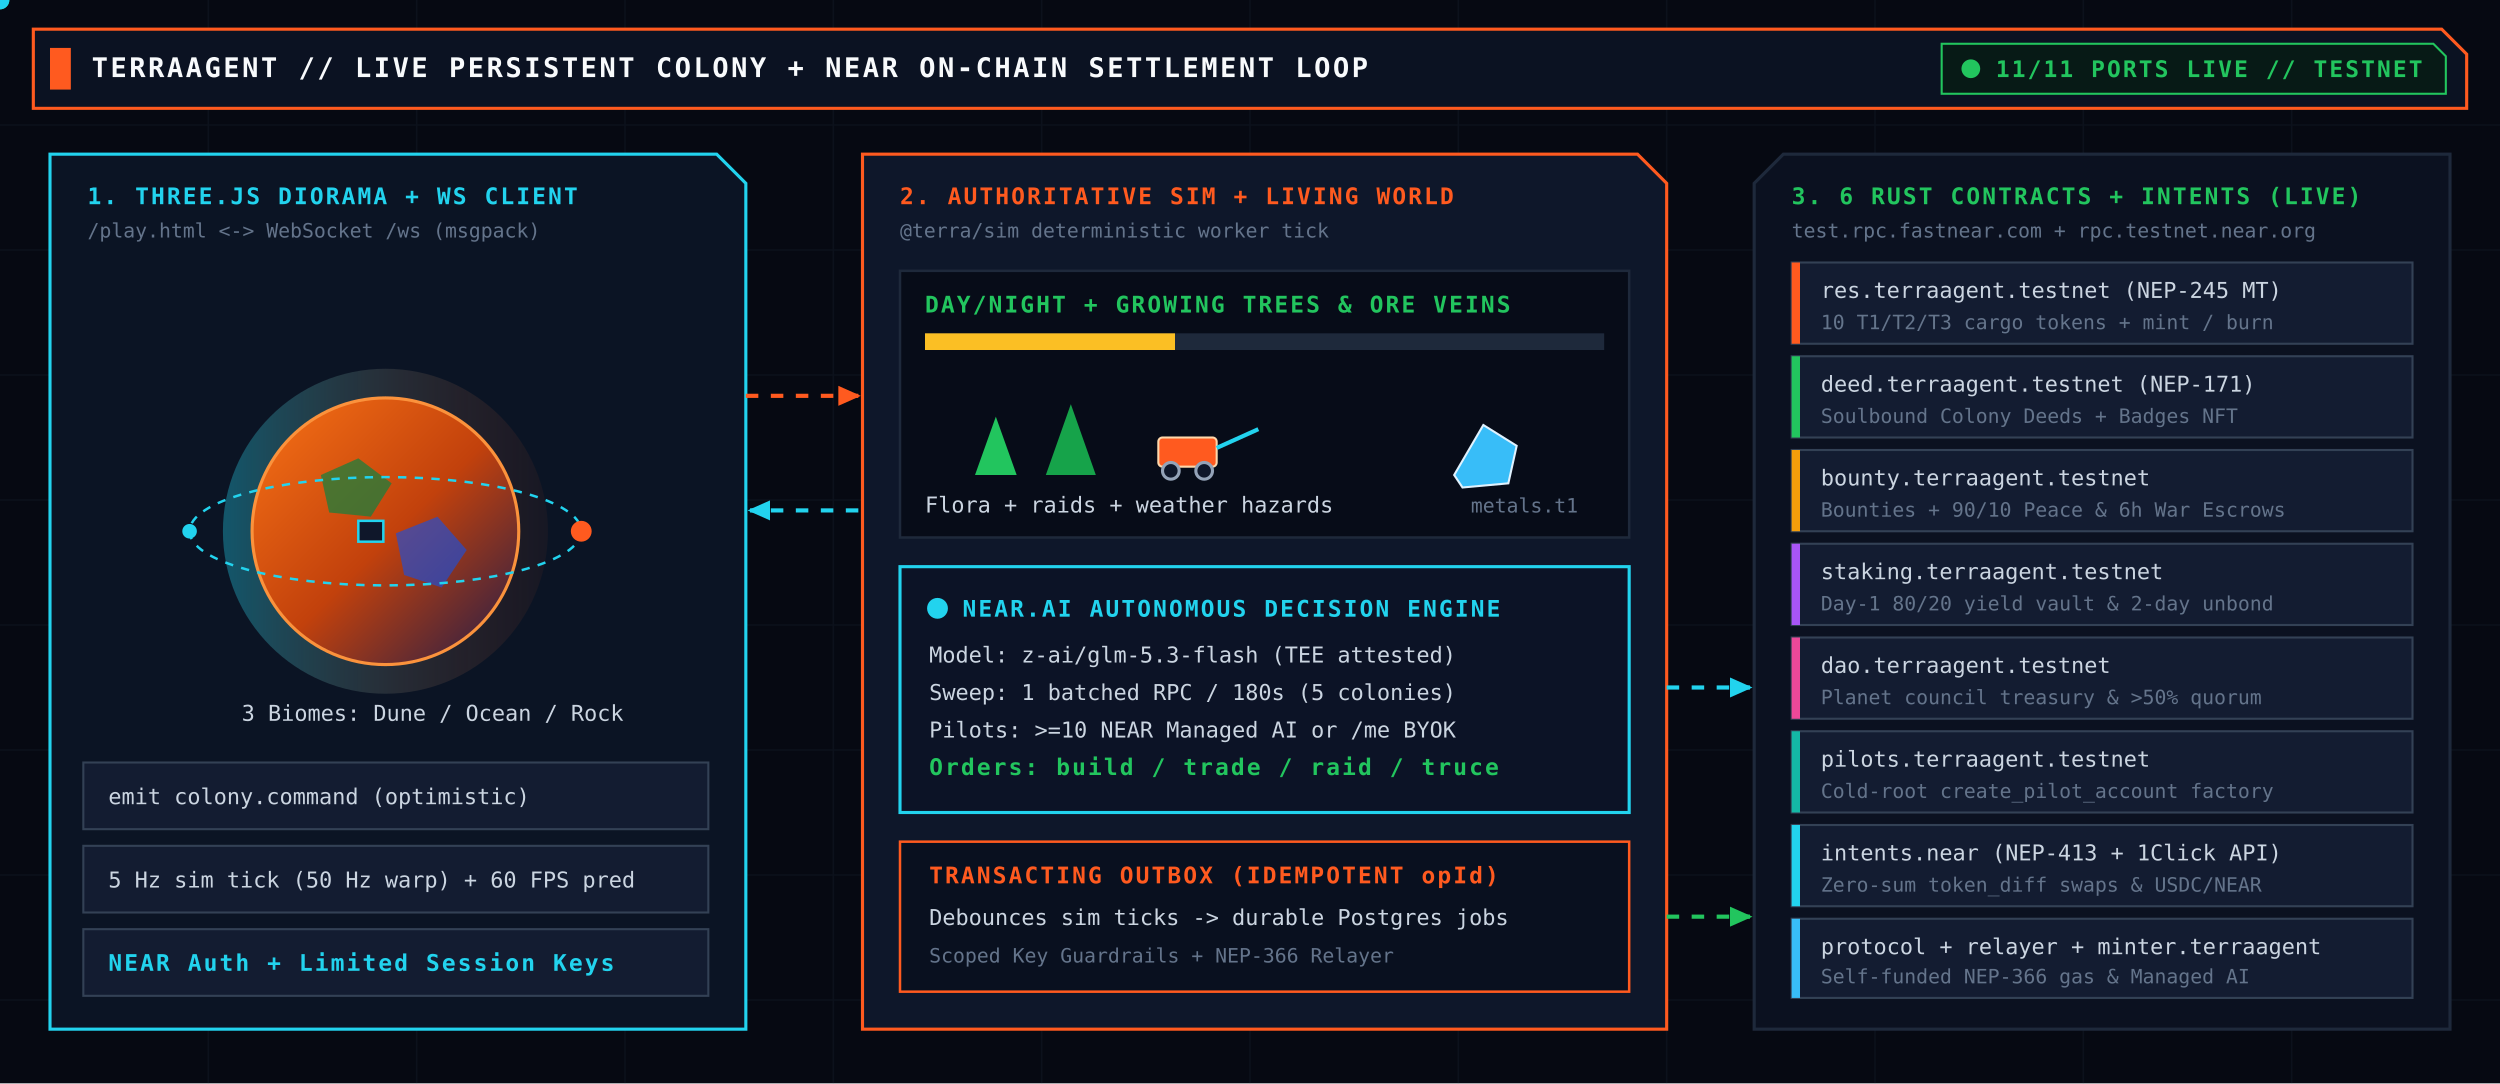
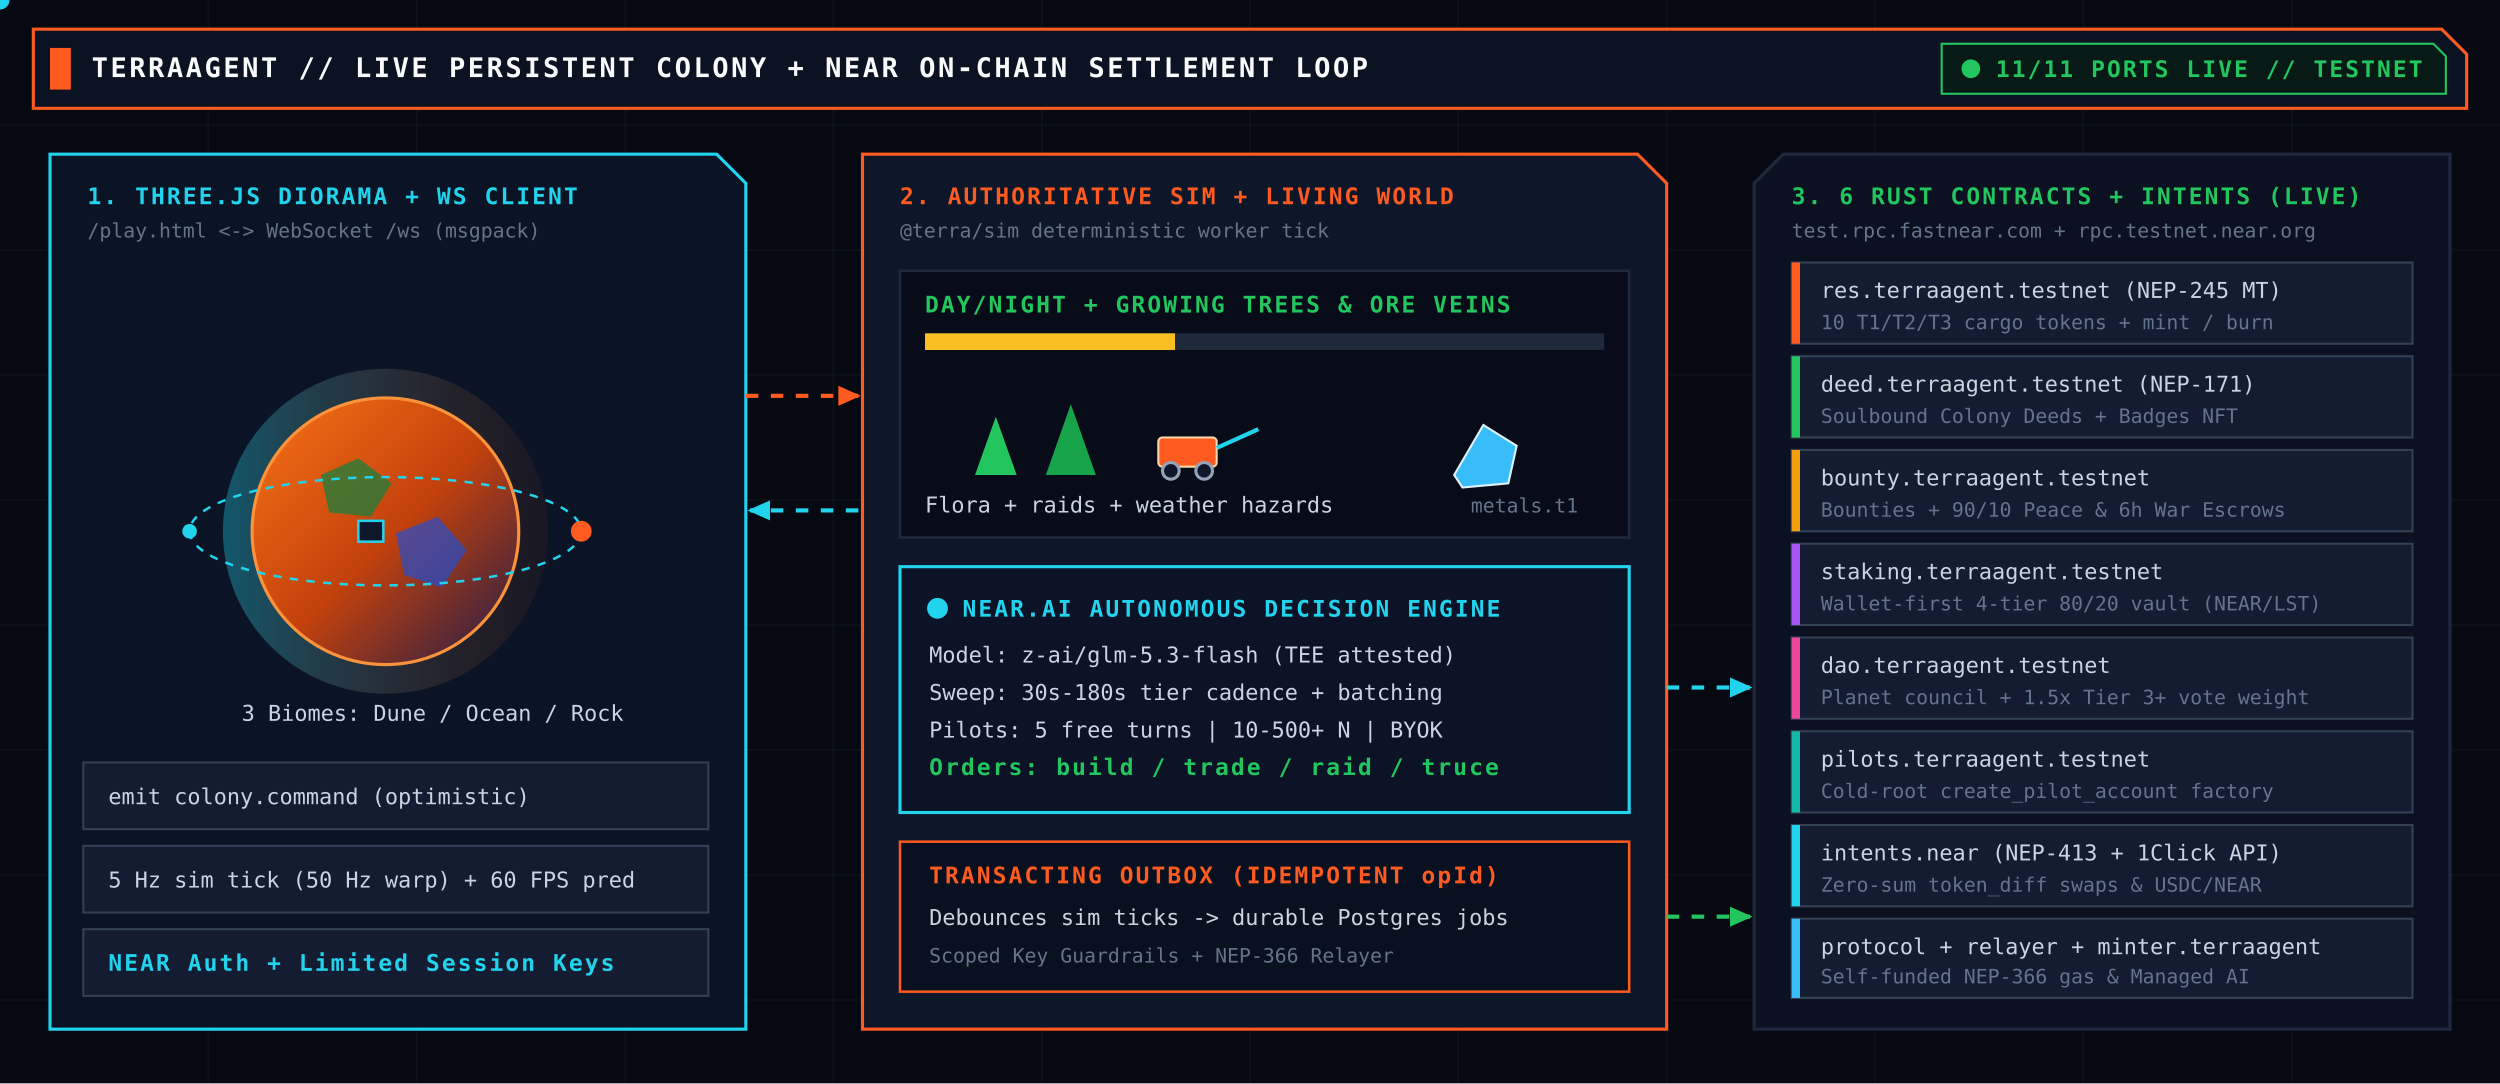
<svg xmlns="http://www.w3.org/2000/svg" viewBox="0 0 1200 520" width="1200" height="520" role="img" aria-label="TerraAgent Live Persistent Planet Loop and NEAR Chain Architecture">
  <defs>
    <style>
      .bg { fill: #060912; }
      .panel { fill: #0b1120; stroke: #1e293b; stroke-width: 1.5; }
      .panel-hi { fill: #0e172a; stroke: #ff5a1f; stroke-width: 1.5; }
      .panel-cyan { fill: #0b1424; stroke: #22d3ee; stroke-width: 1.5; }
      .title { font: 700 13px 'JetBrains Mono', ui-monospace, SFMono-Regular, Menlo, monospace; fill: #f8fafc; letter-spacing: 1.2px; }
      .hdr { font: 700 11px 'JetBrains Mono', ui-monospace, monospace; fill: #ff5a1f; letter-spacing: 1px; }
      .hdr-c { font: 700 11px 'JetBrains Mono', ui-monospace, monospace; fill: #22d3ee; letter-spacing: 1px; }
      .hdr-g { font: 700 11px 'JetBrains Mono', ui-monospace, monospace; fill: #22c55e; letter-spacing: 1px; }
      .txt { font: 500 10.5px 'JetBrains Mono', ui-monospace, monospace; fill: #cbd5e1; }
      .muted { font: 500 9.5px 'JetBrains Mono', ui-monospace, monospace; fill: #64748b; }
      .pill { fill: #131c31; stroke: #334155; stroke-width: 1; }
      .wire { fill: none; stroke: #334155; stroke-width: 1.8; stroke-dasharray: 5 5; }
      .wire-hot { fill: none; stroke: #ff5a1f; stroke-width: 2; stroke-dasharray: 6 6; animation: dash 1.6s linear infinite; }
      .wire-cyan { fill: none; stroke: #22d3ee; stroke-width: 2; stroke-dasharray: 6 6; animation: dash 1.8s linear infinite; }
      .wire-green { fill: none; stroke: #22c55e; stroke-width: 2; stroke-dasharray: 6 6; animation: dash 2.1s linear infinite; }
      .pulse { animation: pulseOpacity 2.4s ease-in-out infinite; }
      .orb-spin { transform-origin: 185px 255px; animation: spin 18s linear infinite; }
      .rover { animation: roverMove 6s ease-in-out infinite; }
      .sun-sweep { animation: sunSweep 8s ease-in-out infinite; }
      @keyframes dash { to { stroke-dashoffset: -24; } }
      @keyframes spin { to { transform: rotate(360deg); } }
      @keyframes pulseOpacity { 0%, 100% { opacity: 0.45; } 50% { opacity: 1; } }
      @keyframes roverMove { 0%, 100% { transform: translate(0px, 0px); } 50% { transform: translate(58px, -18px); } }
      @keyframes sunSweep { 0%, 100% { transform: translateX(0px); opacity: 0.25; } 50% { transform: translateX(64px); opacity: 0.55; } }
      @media (prefers-reduced-motion: reduce) {
        .wire-hot, .wire-cyan, .wire-green, .pulse, .orb-spin, .rover, .sun-sweep { animation: none; }
      }
    </style>
    <linearGradient id="planetGrad" x1="0%" y1="0%" x2="100%" y2="100%">
      <stop offset="0%" stop-color="#f97316" />
      <stop offset="52%" stop-color="#c2410c" />
      <stop offset="100%" stop-color="#1e1b4b" />
    </linearGradient>
    <linearGradient id="atmGrad" x1="0%" y1="0%" x2="100%" y2="0%">
      <stop offset="0%" stop-color="#22d3ee" stop-opacity="0.35" />
      <stop offset="100%" stop-color="#ff5a1f" stop-opacity="0.05" />
    </linearGradient>
    <marker id="arrO" viewBox="0 0 10 10" refX="8" refY="5" markerWidth="6" markerHeight="6" orient="auto">
      <path d="M0 1 L9 5 L0 9 Z" fill="#ff5a1f" />
    </marker>
    <marker id="arrC" viewBox="0 0 10 10" refX="8" refY="5" markerWidth="6" markerHeight="6" orient="auto">
      <path d="M0 1 L9 5 L0 9 Z" fill="#22d3ee" />
    </marker>
    <marker id="arrG" viewBox="0 0 10 10" refX="8" refY="5" markerWidth="6" markerHeight="6" orient="auto">
      <path d="M0 1 L9 5 L0 9 Z" fill="#22c55e" />
    </marker>
  </defs>
  <rect width="1200" height="520" class="bg" />
  <g opacity="0.14" stroke="#334155" stroke-width="0.7">
    <path d="M0 60 H1200 M0 120 H1200 M0 180 H1200 M0 240 H1200 M0 300 H1200 M0 360 H1200 M0 420 H1200 M0 480 H1200" />
    <path d="M100 0 V520 M200 0 V520 M300 0 V520 M400 0 V520 M500 0 V520 M600 0 V520 M700 0 V520 M800 0 V520 M900 0 V520 M1000 0 V520 M1100 0 V520" />
  </g>
  <polygon points="16,14 1172,14 1184,26 1184,52 16,52" fill="#0b1222" stroke="#ff5a1f" stroke-width="1.5" />
  <rect x="24" y="23" width="10" height="20" fill="#ff5a1f" />
  <text x="44" y="37" class="title">TERRAAGENT // LIVE PERSISTENT COLONY + NEAR ON-CHAIN SETTLEMENT LOOP</text>
  <polygon points="932,21 1168,21 1174,27 1174,45 932,45" fill="#071a16" stroke="#22c55e" stroke-width="1" />
  <circle cx="946" cy="33" r="4.5" fill="#22c55e">
    <animate attributeName="opacity" values="1;0.25;1" dur="1.4s" repeatCount="indefinite" />
  </circle>
  <text x="958" y="37" class="hdr-g">11/11 PORTS LIVE // TESTNET</text>
  <polygon points="24,74 344,74 358,88 358,494 24,494" class="panel-cyan" />
  <text x="42" y="98" class="hdr-c">1. THREE.JS DIORAMA + WS CLIENT</text>
  <text x="42" y="114" class="muted">/play.html &lt;-&gt; WebSocket /ws (msgpack)</text>
  <circle cx="185" cy="255" r="78" fill="url(#atmGrad)" />
  <circle cx="185" cy="255" r="64" fill="url(#planetGrad)" stroke="#fb923c" stroke-width="1.5" />
  <polygon points="154,228 172,220 188,232 178,248 158,246" fill="#15803d" opacity="0.72" />
  <polygon points="190,256 210,248 224,264 212,282 194,276" fill="#1d4ed8" opacity="0.65" />
  <rect x="172" y="250" width="12" height="10" fill="#0f172a" stroke="#22d3ee" stroke-width="1.2" />
  <g class="orb-spin">
    <ellipse cx="185" cy="255" rx="94" ry="26" fill="none" stroke="#22d3ee" stroke-width="1.2" stroke-dasharray="4 4" />
    <circle cx="279" cy="255" r="5" fill="#ff5a1f" />
    <circle cx="91" cy="255" r="3.5" fill="#22d3ee" />
  </g>
  <text x="116" y="346" class="txt">3 Biomes: Dune / Ocean / Rock</text>
  <rect x="40" y="366" width="300" height="32" class="pill" />
  <text x="52" y="386" class="txt">emit colony.command (optimistic)</text>
  <rect x="40" y="406" width="300" height="32" class="pill" />
  <text x="52" y="426" class="txt">5 Hz sim tick (50 Hz warp) + 60 FPS pred</text>
  <rect x="40" y="446" width="300" height="32" class="pill" />
  <text x="52" y="466" class="hdr-c">NEAR Auth + Limited Session Keys</text>
  <polygon points="414,74 786,74 800,88 800,494 414,494" class="panel-hi" />
  <text x="432" y="98" class="hdr">2. AUTHORITATIVE SIM + LIVING WORLD</text>
  <text x="432" y="114" class="muted">@terra/sim deterministic worker tick</text>
  <rect x="432" y="130" width="350" height="128" fill="#070c18" stroke="#1e293b" stroke-width="1.2" />
  <text x="444" y="150" class="hdr-g">DAY/NIGHT + GROWING TREES &amp; ORE VEINS</text>
  <rect x="444" y="160" width="326" height="8" fill="#1e293b" />
  <rect x="444" y="160" width="120" height="8" fill="#fbbf24" class="sun-sweep" />
  <polygon points="468,228 478,200 488,228" fill="#22c55e">
    <animate attributeName="opacity" values="0.5;1;0.5" dur="4s" repeatCount="indefinite" />
  </polygon>
  <polygon points="502,228 514,194 526,228" fill="#16a34a" />
  <polygon points="698,228 712,204 728,214 724,232 702,234" fill="#38bdf8" stroke="#e0f2fe" stroke-width="1" />
  <text x="706" y="246" class="muted">metals.t1</text>
  <g class="rover">
    <rect x="556" y="210" width="28" height="14" rx="2" fill="#ff5a1f" stroke="#fed7aa" stroke-width="1" />
    <circle cx="562" cy="226" r="4" fill="#0f172a" stroke="#94a3b8" stroke-width="1.5" />
    <circle cx="578" cy="226" r="4" fill="#0f172a" stroke="#94a3b8" stroke-width="1.5" />
    <line x1="584" y1="215" x2="604" y2="206" stroke="#22d3ee" stroke-width="2" class="pulse" />
  </g>
  <text x="444" y="246" class="txt">Flora + raids + weather hazards</text>
  <rect x="432" y="272" width="350" height="118" fill="#0c1326" stroke="#22d3ee" stroke-width="1.5" />
  <circle cx="450" cy="292" r="5" fill="#22d3ee" class="pulse" />
  <text x="462" y="296" class="hdr-c">NEAR.AI AUTONOMOUS DECISION ENGINE</text>
  <text x="446" y="318" class="txt">Model: z-ai/glm-5.3-flash (TEE attested)</text>
-   <text x="446" y="336" class="txt">Sweep: 1 batched RPC / 180s (5 colonies)</text>
-   <text x="446" y="354" class="txt">Pilots: &gt;=10 NEAR Managed AI or /me BYOK</text>
+   <text x="446" y="336" class="txt">Sweep: 30s-180s tier cadence + batching</text>
+   <text x="446" y="354" class="txt">Pilots: 5 free turns | 10-500+ N | BYOK</text>
  <text x="446" y="372" class="hdr-g">Orders: build / trade / raid / truce</text>
  <rect x="432" y="404" width="350" height="72" fill="#09101f" stroke="#ff5a1f" stroke-width="1.2" />
  <text x="446" y="424" class="hdr">TRANSACTING OUTBOX (IDEMPOTENT opId)</text>
  <text x="446" y="444" class="txt">Debounces sim ticks -&gt; durable Postgres jobs</text>
  <text x="446" y="462" class="muted">Scoped Key Guardrails + NEP-366 Relayer</text>
  <polygon points="856,74 1176,74 1176,494 842,494 842,88" class="panel" />
  <text x="860" y="98" class="hdr-g">3. 6 RUST CONTRACTS + INTENTS (LIVE)</text>
  <text x="860" y="114" class="muted">test.rpc.fastnear.com + rpc.testnet.near.org</text>
  <g transform="translate(860,126)">
    <rect width="298" height="39" class="pill" />
    <rect width="4" height="39" fill="#ff5a1f" />
    <text x="14" y="17" class="txt">res.terraagent.testnet (NEP-245 MT)</text>
    <text x="14" y="32" class="muted">10 T1/T2/T3 cargo tokens + mint / burn</text>
  </g>
  <g transform="translate(860,171)">
    <rect width="298" height="39" class="pill" />
    <rect width="4" height="39" fill="#22c55e" />
    <text x="14" y="17" class="txt">deed.terraagent.testnet (NEP-171)</text>
    <text x="14" y="32" class="muted">Soulbound Colony Deeds + Badges NFT</text>
  </g>
  <g transform="translate(860,216)">
    <rect width="298" height="39" class="pill" />
    <rect width="4" height="39" fill="#f59e0b" />
    <text x="14" y="17" class="txt">bounty.terraagent.testnet</text>
    <text x="14" y="32" class="muted">Bounties + 90/10 Peace &amp; 6h War Escrows</text>
  </g>
  <g transform="translate(860,261)">
    <rect width="298" height="39" class="pill" />
    <rect width="4" height="39" fill="#a855f7" />
    <text x="14" y="17" class="txt">staking.terraagent.testnet</text>
-     <text x="14" y="32" class="muted">Day-1 80/20 yield vault &amp; 2-day unbond</text>
+     <text x="14" y="32" class="muted">Wallet-first 4-tier 80/20 vault (NEAR/LST)</text>
  </g>
  <g transform="translate(860,306)">
    <rect width="298" height="39" class="pill" />
    <rect width="4" height="39" fill="#ec4899" />
    <text x="14" y="17" class="txt">dao.terraagent.testnet</text>
-     <text x="14" y="32" class="muted">Planet council treasury &amp; &gt;50% quorum</text>
+     <text x="14" y="32" class="muted">Planet council + 1.5x Tier 3+ vote weight</text>
  </g>
  <g transform="translate(860,351)">
    <rect width="298" height="39" class="pill" />
    <rect width="4" height="39" fill="#14b8a6" />
    <text x="14" y="17" class="txt">pilots.terraagent.testnet</text>
    <text x="14" y="32" class="muted">Cold-root create_pilot_account factory</text>
  </g>
  <g transform="translate(860,396)">
    <rect width="298" height="39" class="pill" />
    <rect width="4" height="39" fill="#22d3ee" />
    <text x="14" y="17" class="txt">intents.near (NEP-413 + 1Click API)</text>
    <text x="14" y="32" class="muted">Zero-sum token_diff swaps &amp; USDC/NEAR</text>
  </g>
  <g transform="translate(860,441)">
    <rect width="298" height="38" class="pill" />
    <rect width="4" height="38" fill="#38bdf8" />
    <text x="14" y="17" class="txt">protocol + relayer + minter.terraagent</text>
    <text x="14" y="31" class="muted">Self-funded NEP-366 gas &amp; Managed AI</text>
  </g>
  <path id="w1" d="M358 190 H412" class="wire-hot" marker-end="url(#arrO)" />
  <path id="w2" d="M412 245 H360" class="wire-cyan" marker-end="url(#arrC)" />
  <path id="w3" d="M800 330 H840" class="wire-cyan" marker-end="url(#arrC)" />
  <path id="w4" d="M800 440 H840" class="wire-green" marker-end="url(#arrG)" />
  <circle r="4" fill="#ff5a1f">
    <animateMotion dur="1.4s" repeatCount="indefinite" path="M358,190 L414,190" />
  </circle>
  <circle r="4" fill="#22d3ee">
    <animateMotion dur="1.2s" repeatCount="indefinite" path="M414,245 L358,245" />
  </circle>
  <circle r="4.5" fill="#22c55e">
    <animateMotion dur="1.5s" repeatCount="indefinite" path="M800,440 L842,440" />
  </circle>
  <circle r="4.5" fill="#22d3ee">
    <animateMotion dur="1.3s" repeatCount="indefinite" path="M800,330 L842,330" />
  </circle>
</svg>
